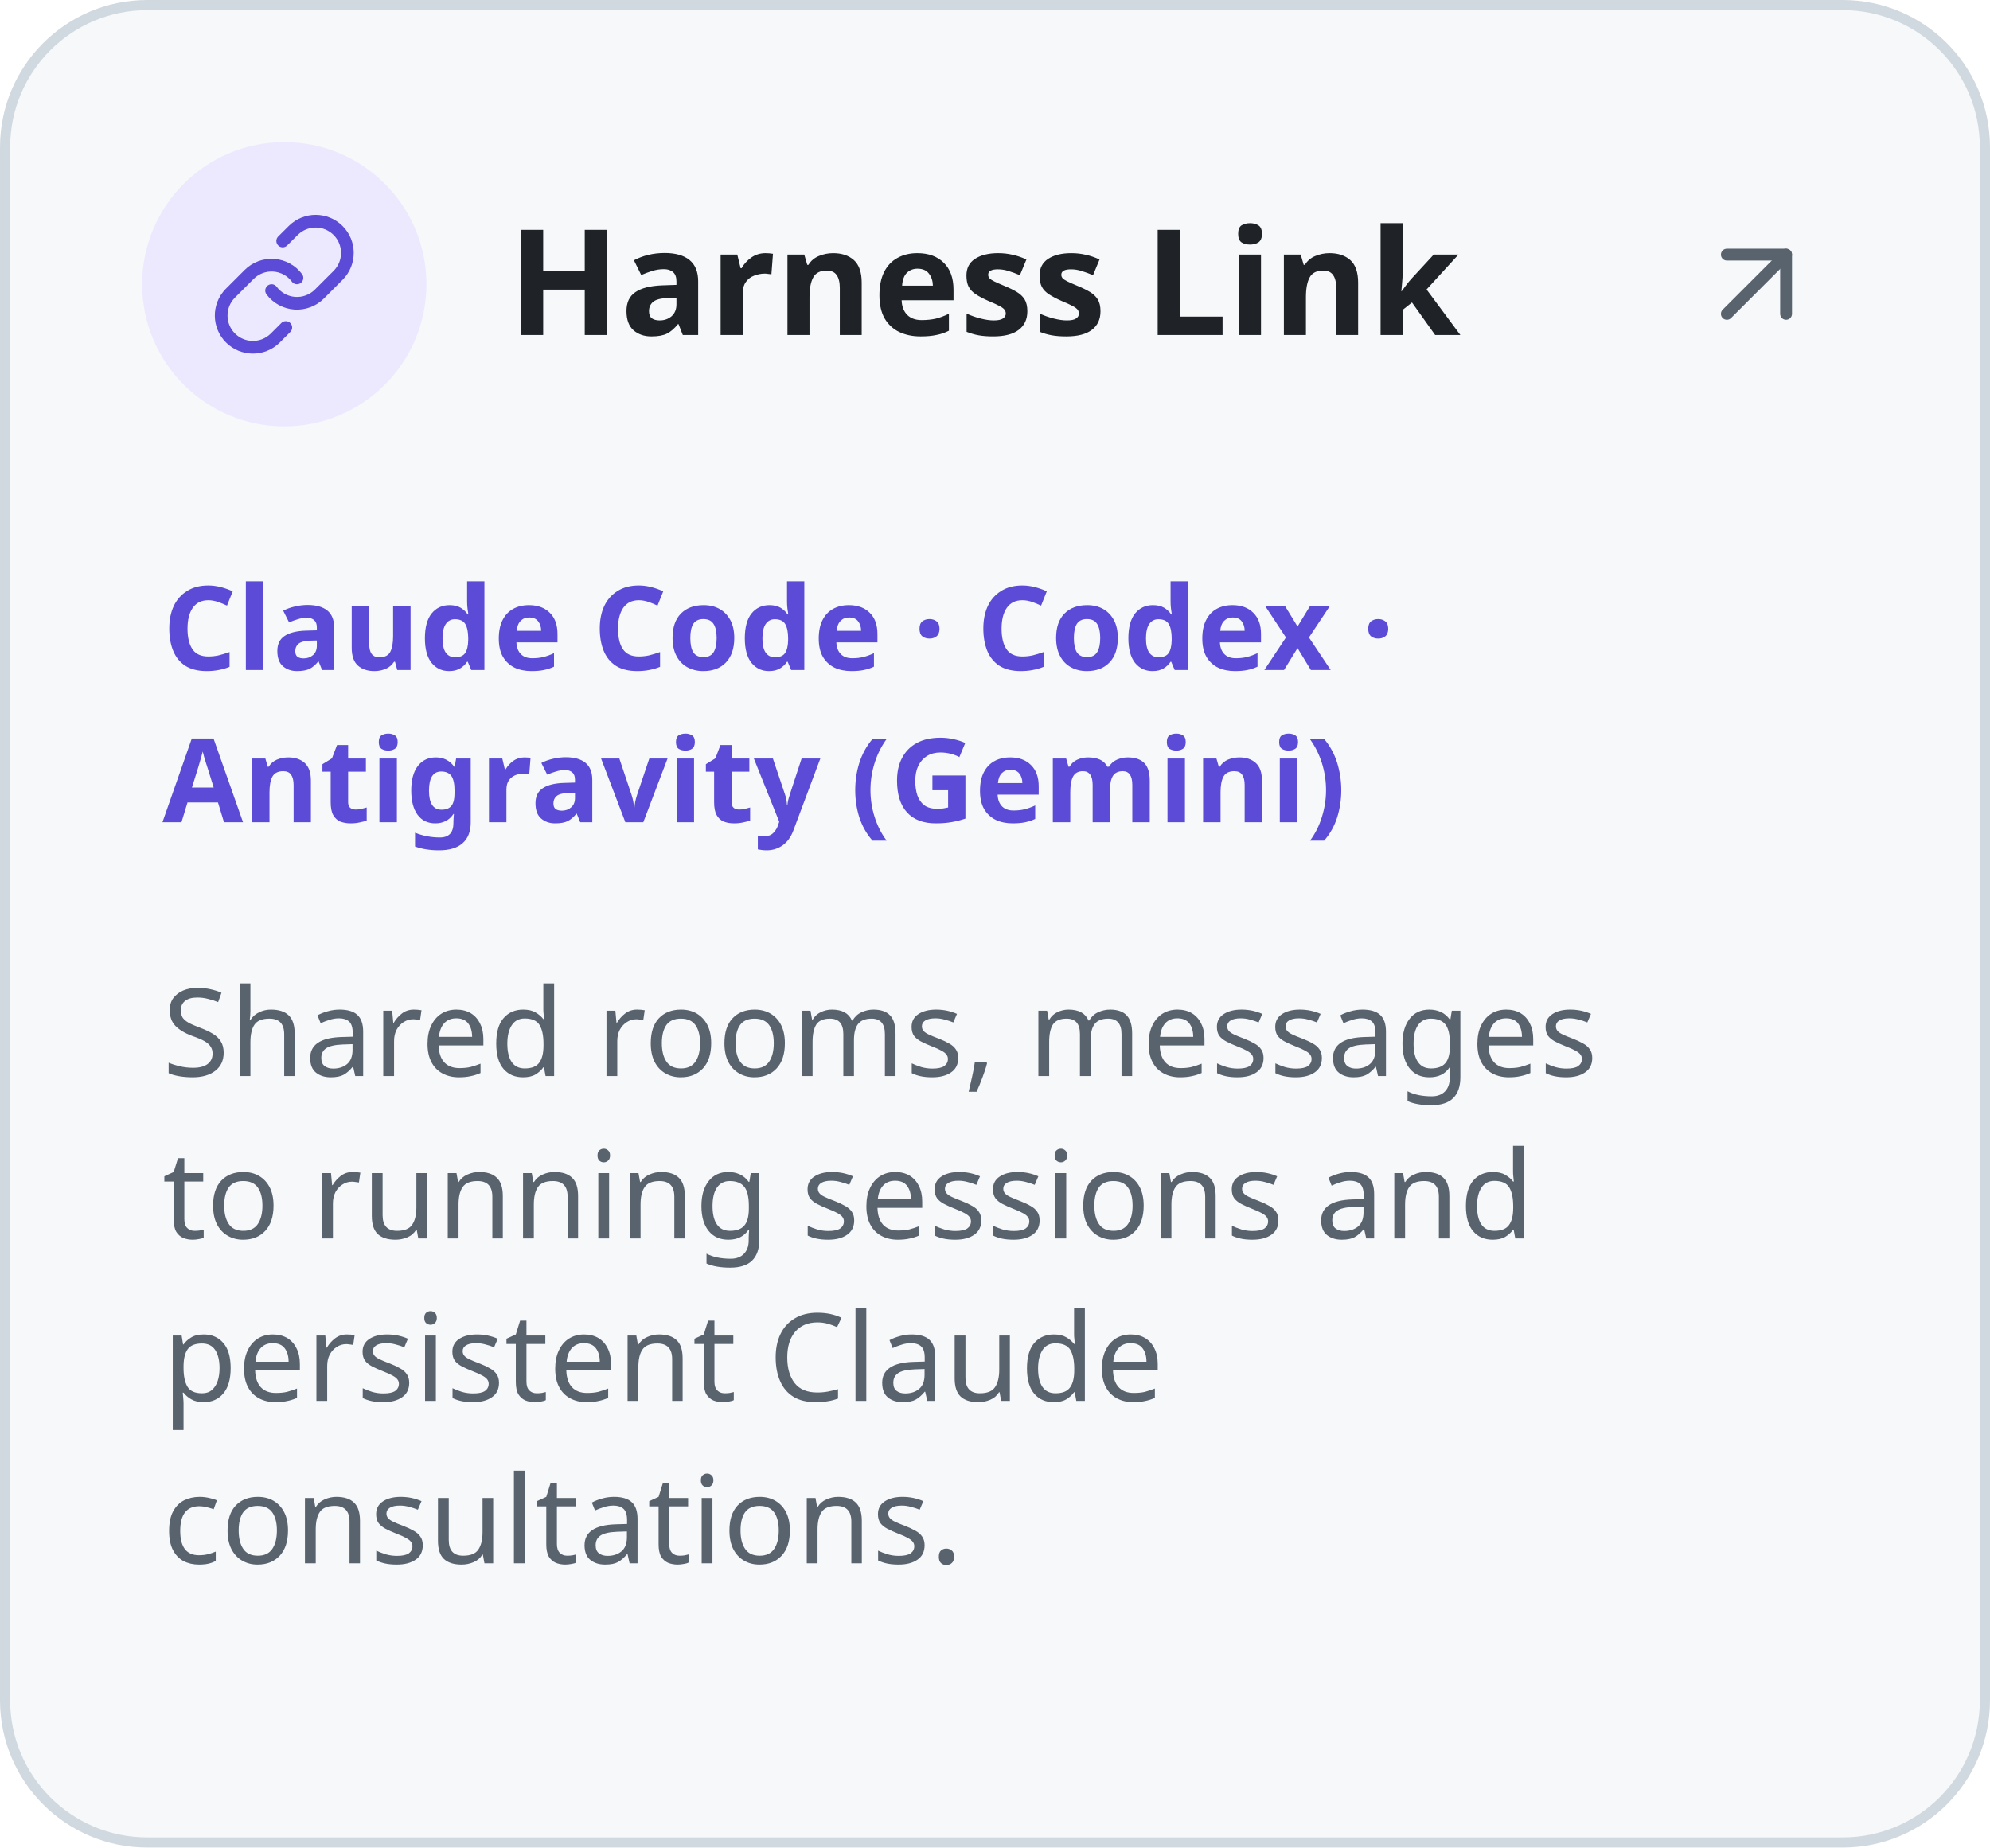
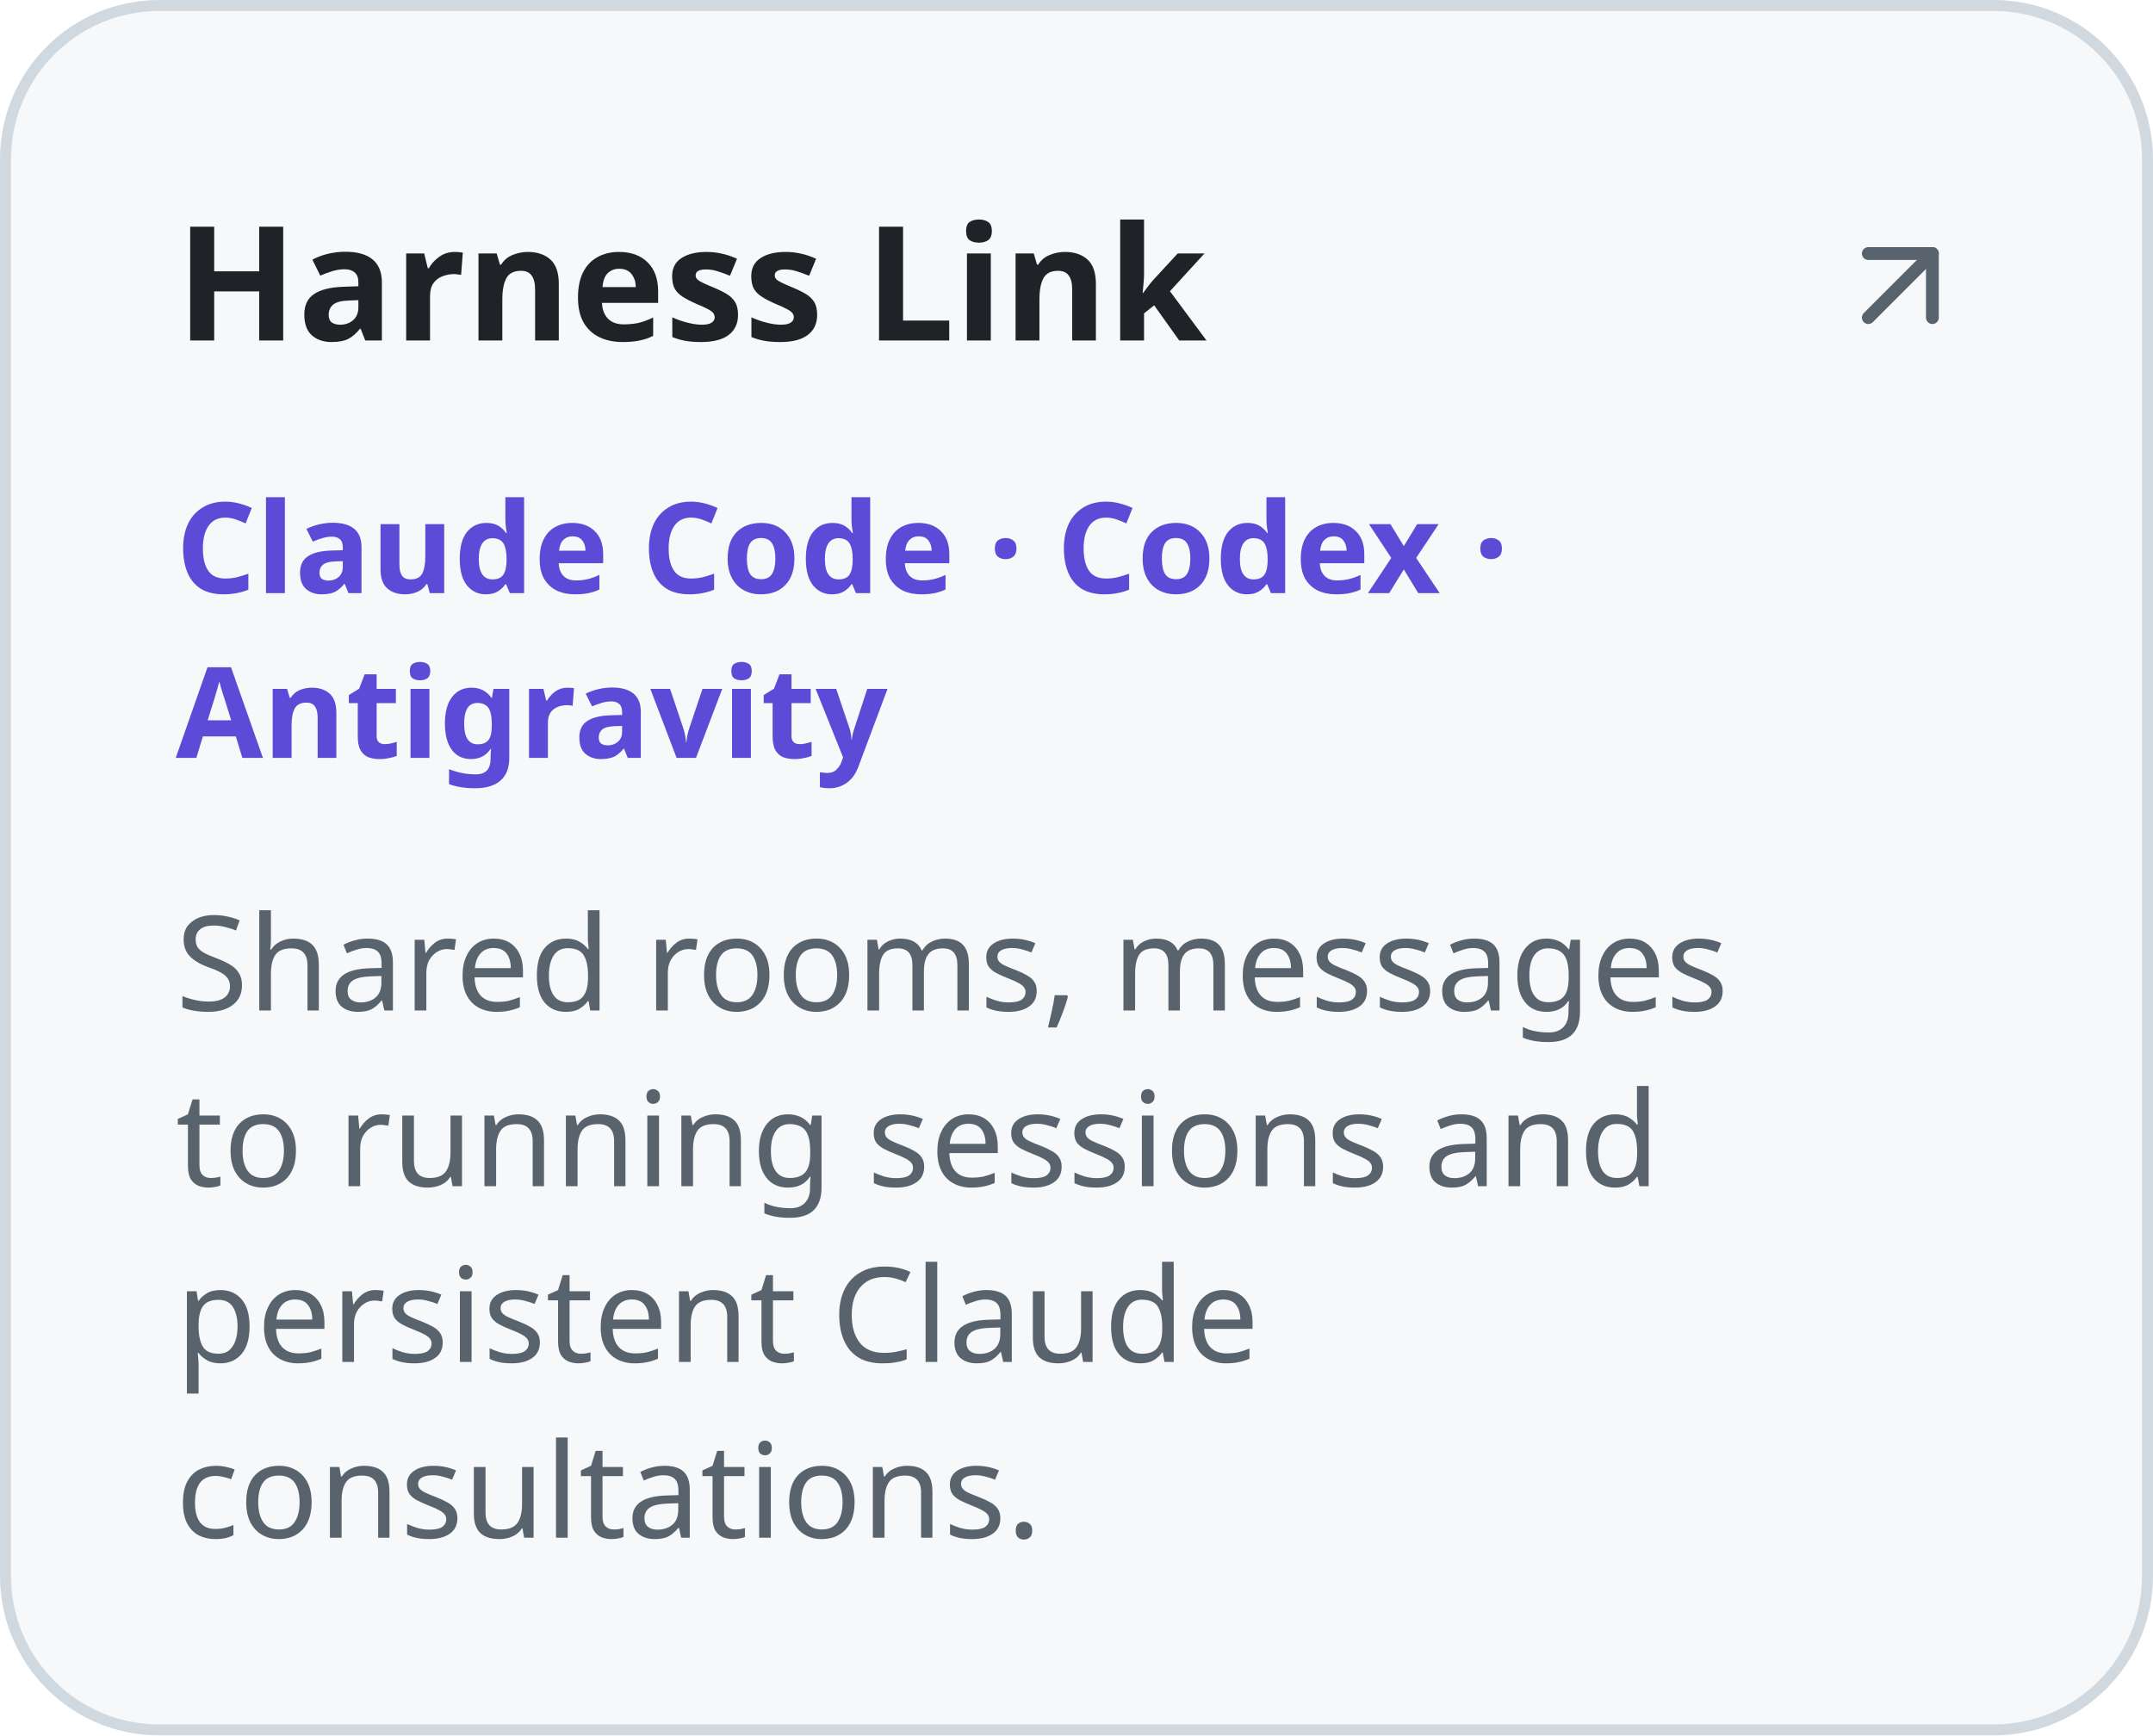
- <svg xmlns="http://www.w3.org/2000/svg" width="196" height="182" viewBox="0 0 196 182">
-   <rect x="0.5" y="0.5" width="195" height="181" rx="14" fill="#f6f8fa" stroke="#d1d9e0" />
-   <circle cx="28" cy="28" r="14" fill="#ece9ff" />
-   <g transform="translate(20.5 20.5) scale(0.625)" fill="none" stroke="#5b4bd6" stroke-width="2" stroke-linecap="round" stroke-linejoin="round">
-     <path d="M10 13a5 5 0 0 0 7.54.54l3-3a5 5 0 0 0-7.07-7.07l-1.72 1.71" />
-     <path d="M14 11a5 5 0 0 0-7.54-.54l-3 3a5 5 0 0 0 7.07 7.07l1.71-1.71" />
-   </g>
-   <text x="50" y="33" text-anchor="start" font-family="-apple-system, BlinkMacSystemFont, 'Segoe UI', 'Noto Sans', Helvetica, Arial, sans-serif" font-size="14.5" font-weight="600" fill="#1f2328">Harness Link</text>
-   <g transform="translate(166 21.0) scale(0.5833)" fill="none" stroke="#59636e" stroke-width="2" stroke-linecap="round" stroke-linejoin="round">
+ <svg xmlns="http://www.w3.org/2000/svg" width="196" height="158" viewBox="0 0 196 158">
+   <rect x="0.5" y="0.5" width="195" height="157" rx="14" fill="#f6f8fa" stroke="#d1d9e0" />
+   <text x="16" y="31" text-anchor="start" font-family="-apple-system, BlinkMacSystemFont, 'Segoe UI', 'Noto Sans', Helvetica, Arial, sans-serif" font-size="14.5" font-weight="600" fill="#1f2328">Harness Link</text>
+   <g transform="translate(166 19.0) scale(0.5833)" fill="none" stroke="#59636e" stroke-width="2" stroke-linecap="round" stroke-linejoin="round">
    <path d="M7 7h10v10" />
    <path d="M7 17 17 7" />
  </g>
-   <text x="16" y="66" text-anchor="start" font-family="-apple-system, BlinkMacSystemFont, 'Segoe UI', 'Noto Sans', Helvetica, Arial, sans-serif" font-size="11.5" font-weight="600" fill="#5b4bd6">Claude Code · Codex ·</text>
-   <text x="16" y="81" text-anchor="start" font-family="-apple-system, BlinkMacSystemFont, 'Segoe UI', 'Noto Sans', Helvetica, Arial, sans-serif" font-size="11.5" font-weight="600" fill="#5b4bd6">Antigravity (Gemini)</text>
-   <text x="16" y="106" text-anchor="start" font-family="-apple-system, BlinkMacSystemFont, 'Segoe UI', 'Noto Sans', Helvetica, Arial, sans-serif" font-size="12" font-weight="400" fill="#59636e">Shared rooms, messages</text>
-   <text x="16" y="122" text-anchor="start" font-family="-apple-system, BlinkMacSystemFont, 'Segoe UI', 'Noto Sans', Helvetica, Arial, sans-serif" font-size="12" font-weight="400" fill="#59636e">to running sessions and</text>
-   <text x="16" y="138" text-anchor="start" font-family="-apple-system, BlinkMacSystemFont, 'Segoe UI', 'Noto Sans', Helvetica, Arial, sans-serif" font-size="12" font-weight="400" fill="#59636e">persistent Claude</text>
-   <text x="16" y="154" text-anchor="start" font-family="-apple-system, BlinkMacSystemFont, 'Segoe UI', 'Noto Sans', Helvetica, Arial, sans-serif" font-size="12" font-weight="400" fill="#59636e">consultations.</text>
+   <text x="16" y="54" text-anchor="start" font-family="-apple-system, BlinkMacSystemFont, 'Segoe UI', 'Noto Sans', Helvetica, Arial, sans-serif" font-size="11.5" font-weight="600" fill="#5b4bd6">Claude Code · Codex ·</text>
+   <text x="16" y="69" text-anchor="start" font-family="-apple-system, BlinkMacSystemFont, 'Segoe UI', 'Noto Sans', Helvetica, Arial, sans-serif" font-size="11.5" font-weight="600" fill="#5b4bd6">Antigravity</text>
+   <text x="16" y="92" text-anchor="start" font-family="-apple-system, BlinkMacSystemFont, 'Segoe UI', 'Noto Sans', Helvetica, Arial, sans-serif" font-size="12" font-weight="400" fill="#59636e">Shared rooms, messages</text>
+   <text x="16" y="108" text-anchor="start" font-family="-apple-system, BlinkMacSystemFont, 'Segoe UI', 'Noto Sans', Helvetica, Arial, sans-serif" font-size="12" font-weight="400" fill="#59636e">to running sessions and</text>
+   <text x="16" y="124" text-anchor="start" font-family="-apple-system, BlinkMacSystemFont, 'Segoe UI', 'Noto Sans', Helvetica, Arial, sans-serif" font-size="12" font-weight="400" fill="#59636e">persistent Claude</text>
+   <text x="16" y="140" text-anchor="start" font-family="-apple-system, BlinkMacSystemFont, 'Segoe UI', 'Noto Sans', Helvetica, Arial, sans-serif" font-size="12" font-weight="400" fill="#59636e">consultations.</text>
</svg>
